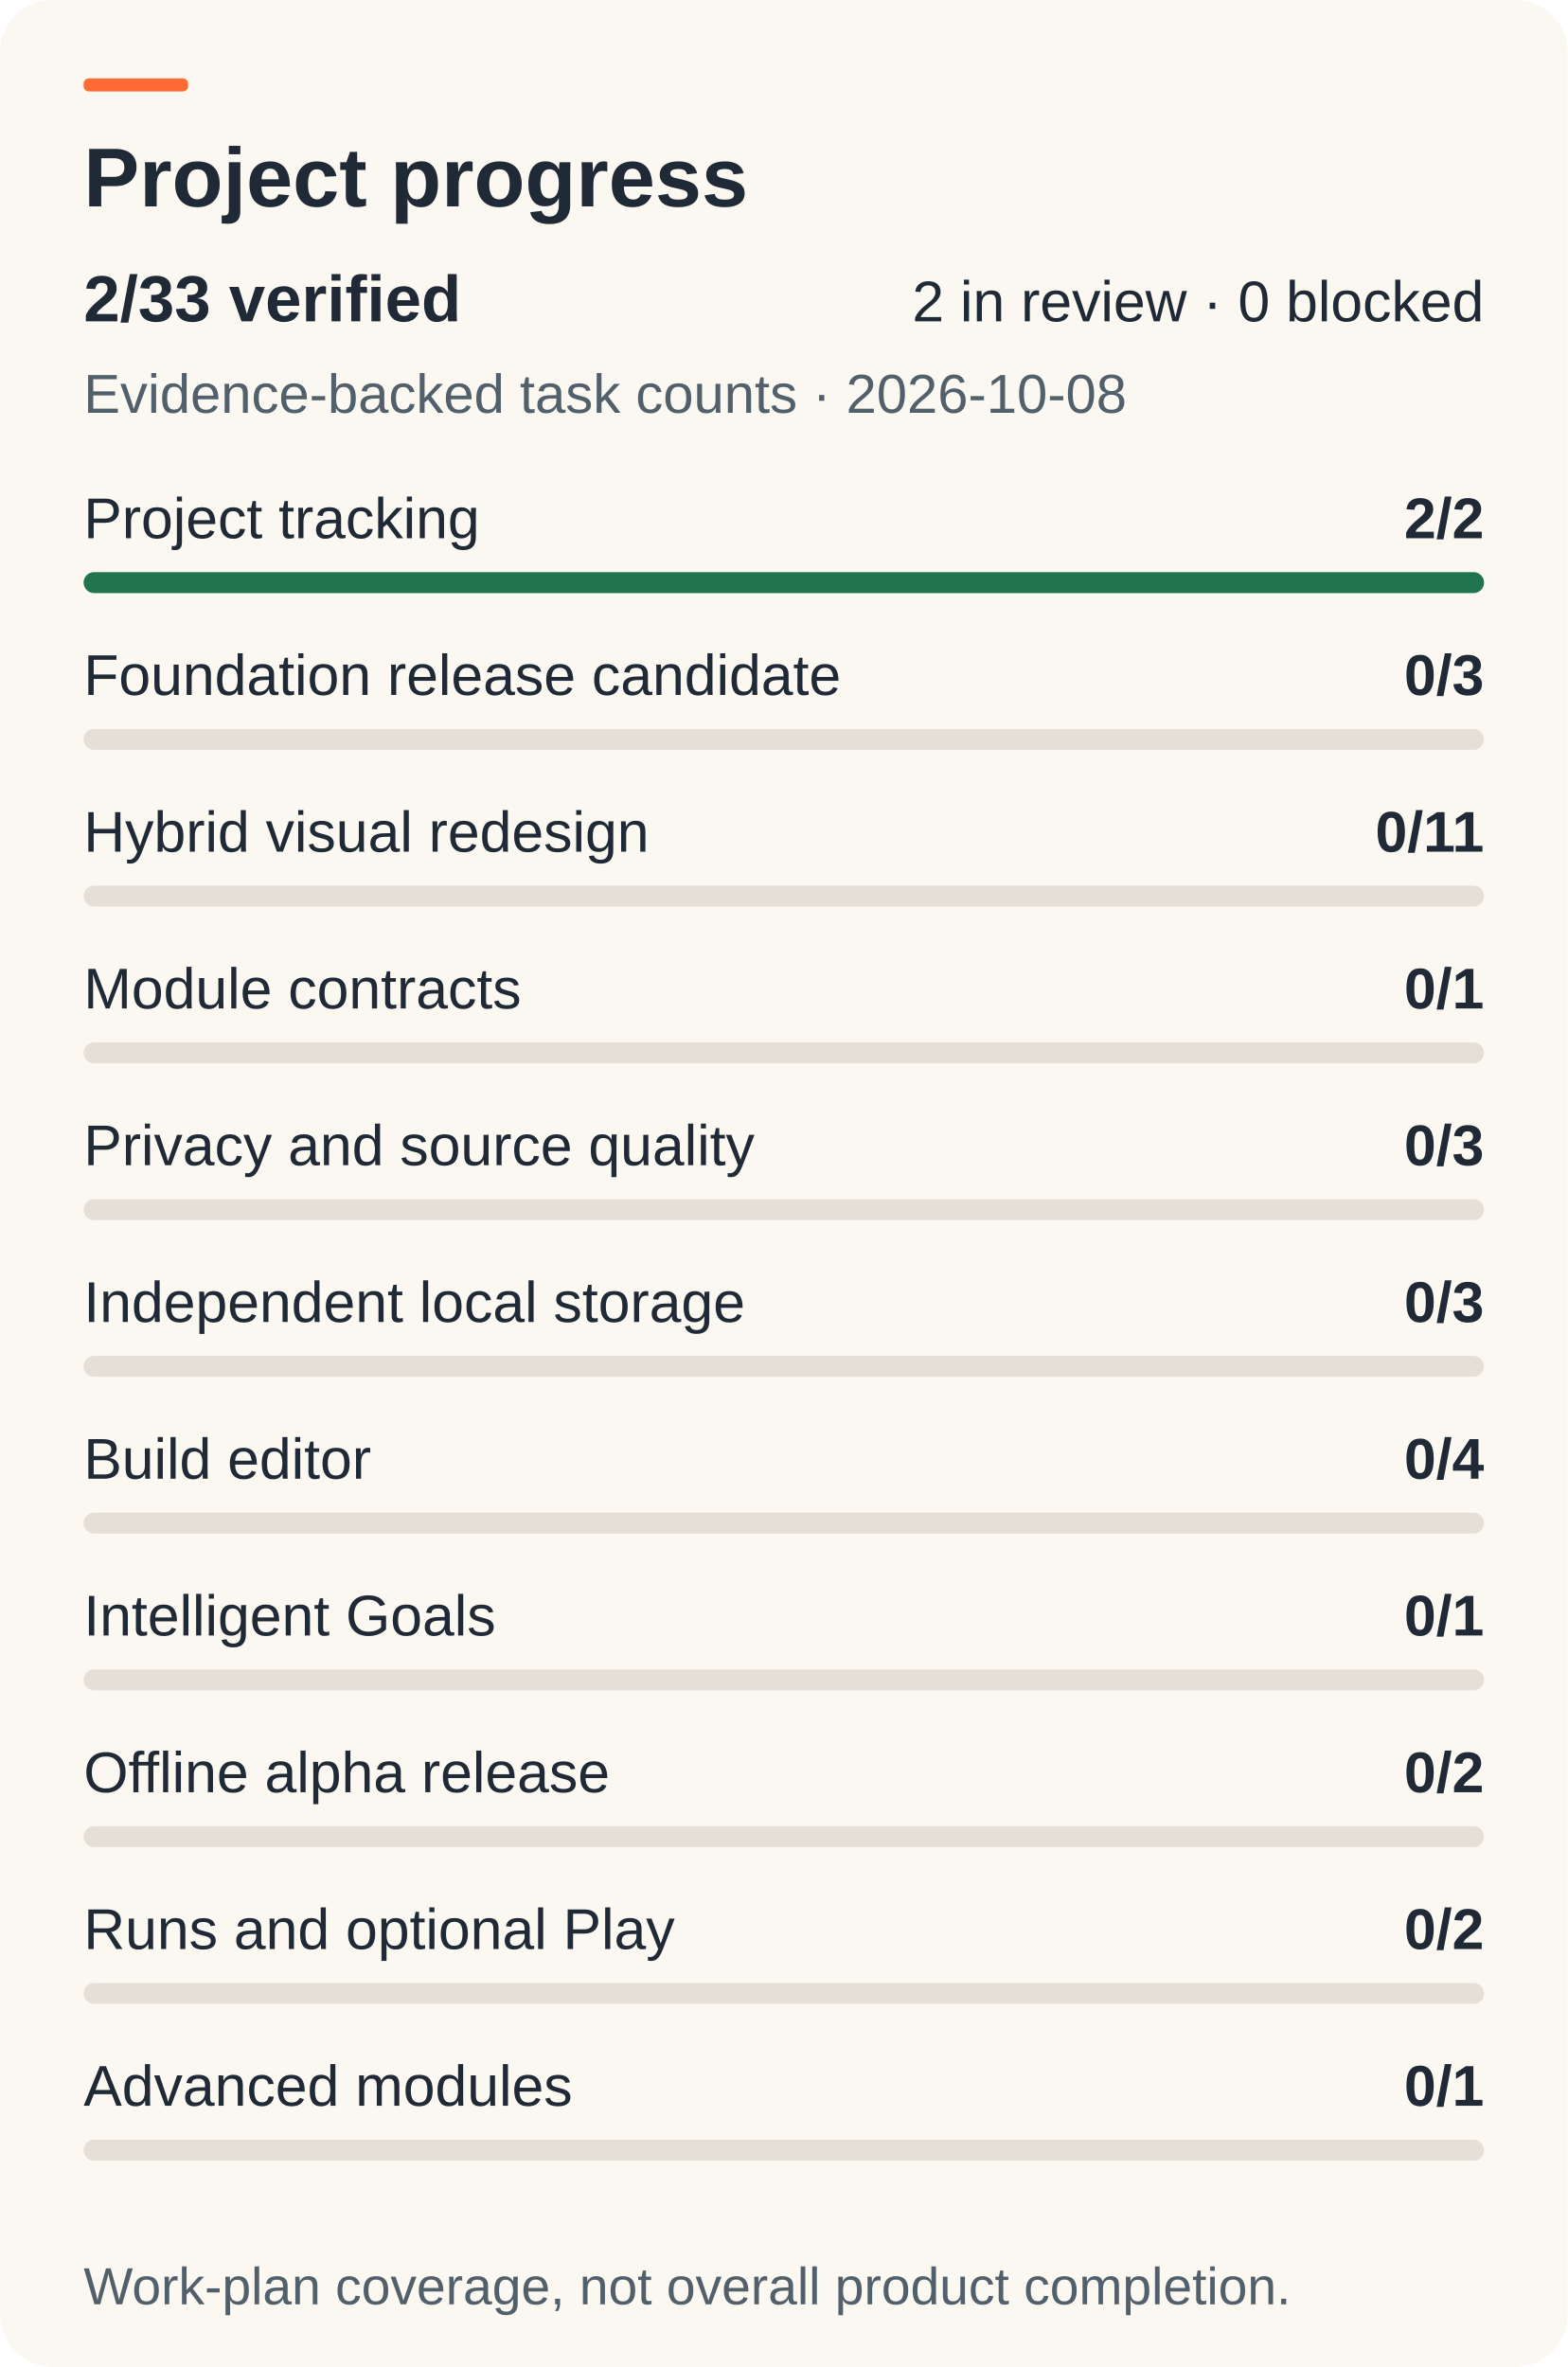
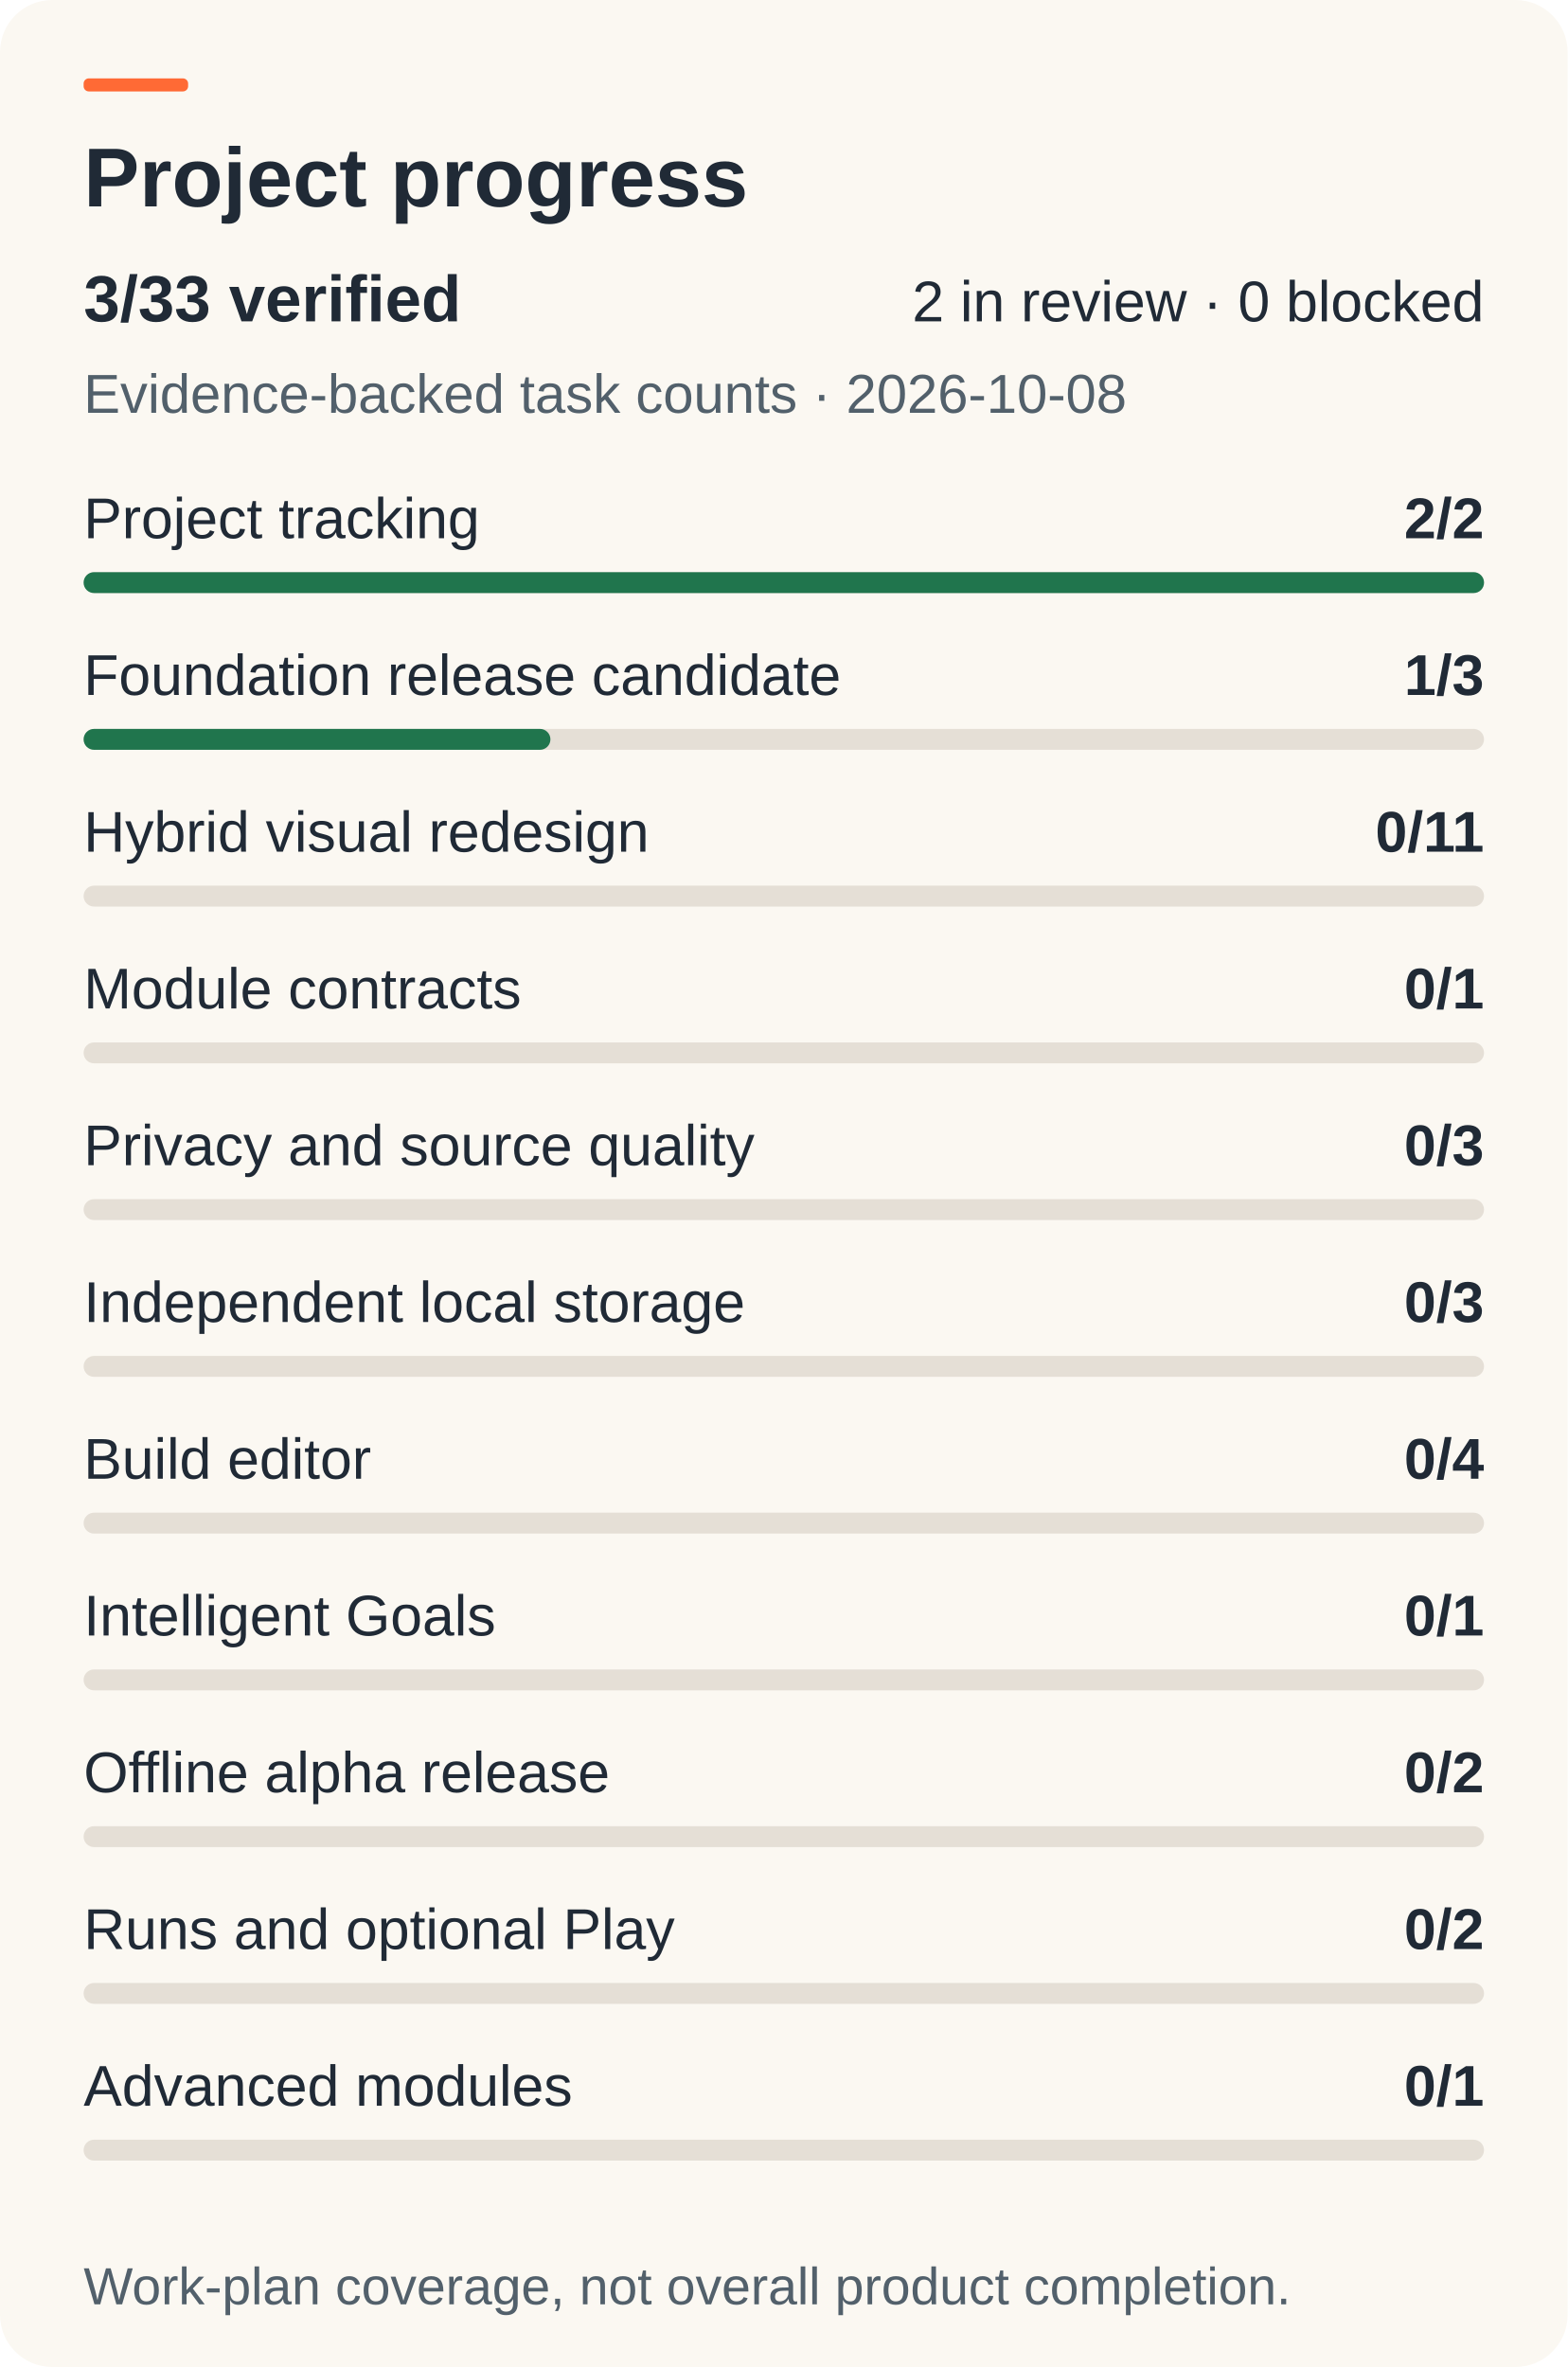
<svg xmlns="http://www.w3.org/2000/svg" width="600" height="906" viewBox="0 0 600 906" role="img" aria-labelledby="title description">
  <rect width="600" height="906" rx="20" fill="#FBF8F2" />
  <g font-family="Arial, sans-serif" fill="#202A36">
    <rect x="32" y="30" width="40" height="5" rx="2" fill="#FF6A35" />
    <text x="32" y="79" font-size="32" font-weight="700">Project progress</text>
-     <text x="32" y="123" font-size="25" font-weight="700">2/33 verified</text>
+     <text x="32" y="123" font-size="25" font-weight="700">3/33 verified</text>
    <text x="568" y="123" text-anchor="end" font-size="22">2 in review · 0 blocked</text>
    <text x="32" y="158" font-size="21" fill="#52606B">Evidence-backed task counts · 2026-10-08</text>
    <text x="32" y="206" font-size="22">Project tracking</text>
    <text x="568" y="206" text-anchor="end" font-size="22" font-weight="700">2/2</text>
    <rect x="32" y="219" width="536" height="8" rx="4" fill="#E5DFD6" />
    <rect x="32" y="219" width="536" height="8" rx="4" fill="#20754D" />
    <text x="32" y="266" font-size="22">Foundation release candidate</text>
-     <text x="568" y="266" text-anchor="end" font-size="22" font-weight="700">0/3</text>
+     <text x="568" y="266" text-anchor="end" font-size="22" font-weight="700">1/3</text>
    <rect x="32" y="279" width="536" height="8" rx="4" fill="#E5DFD6" />
+     <rect x="32" y="279" width="178.667" height="8" rx="4" fill="#20754D" />
    <text x="32" y="326" font-size="22">Hybrid visual redesign</text>
    <text x="568" y="326" text-anchor="end" font-size="22" font-weight="700">0/11</text>
    <rect x="32" y="339" width="536" height="8" rx="4" fill="#E5DFD6" />
    <text x="32" y="386" font-size="22">Module contracts</text>
    <text x="568" y="386" text-anchor="end" font-size="22" font-weight="700">0/1</text>
    <rect x="32" y="399" width="536" height="8" rx="4" fill="#E5DFD6" />
    <text x="32" y="446" font-size="22">Privacy and source quality</text>
    <text x="568" y="446" text-anchor="end" font-size="22" font-weight="700">0/3</text>
    <rect x="32" y="459" width="536" height="8" rx="4" fill="#E5DFD6" />
    <text x="32" y="506" font-size="22">Independent local storage</text>
    <text x="568" y="506" text-anchor="end" font-size="22" font-weight="700">0/3</text>
    <rect x="32" y="519" width="536" height="8" rx="4" fill="#E5DFD6" />
    <text x="32" y="566" font-size="22">Build editor</text>
    <text x="568" y="566" text-anchor="end" font-size="22" font-weight="700">0/4</text>
    <rect x="32" y="579" width="536" height="8" rx="4" fill="#E5DFD6" />
    <text x="32" y="626" font-size="22">Intelligent Goals</text>
    <text x="568" y="626" text-anchor="end" font-size="22" font-weight="700">0/1</text>
    <rect x="32" y="639" width="536" height="8" rx="4" fill="#E5DFD6" />
    <text x="32" y="686" font-size="22">Offline alpha release</text>
    <text x="568" y="686" text-anchor="end" font-size="22" font-weight="700">0/2</text>
    <rect x="32" y="699" width="536" height="8" rx="4" fill="#E5DFD6" />
    <text x="32" y="746" font-size="22">Runs and optional Play</text>
    <text x="568" y="746" text-anchor="end" font-size="22" font-weight="700">0/2</text>
    <rect x="32" y="759" width="536" height="8" rx="4" fill="#E5DFD6" />
    <text x="32" y="806" font-size="22">Advanced modules</text>
    <text x="568" y="806" text-anchor="end" font-size="22" font-weight="700">0/1</text>
    <rect x="32" y="819" width="536" height="8" rx="4" fill="#E5DFD6" />
    <text x="32" y="882" font-size="20" fill="#52606B">Work-plan coverage, not overall product completion.</text>
  </g>
</svg>
